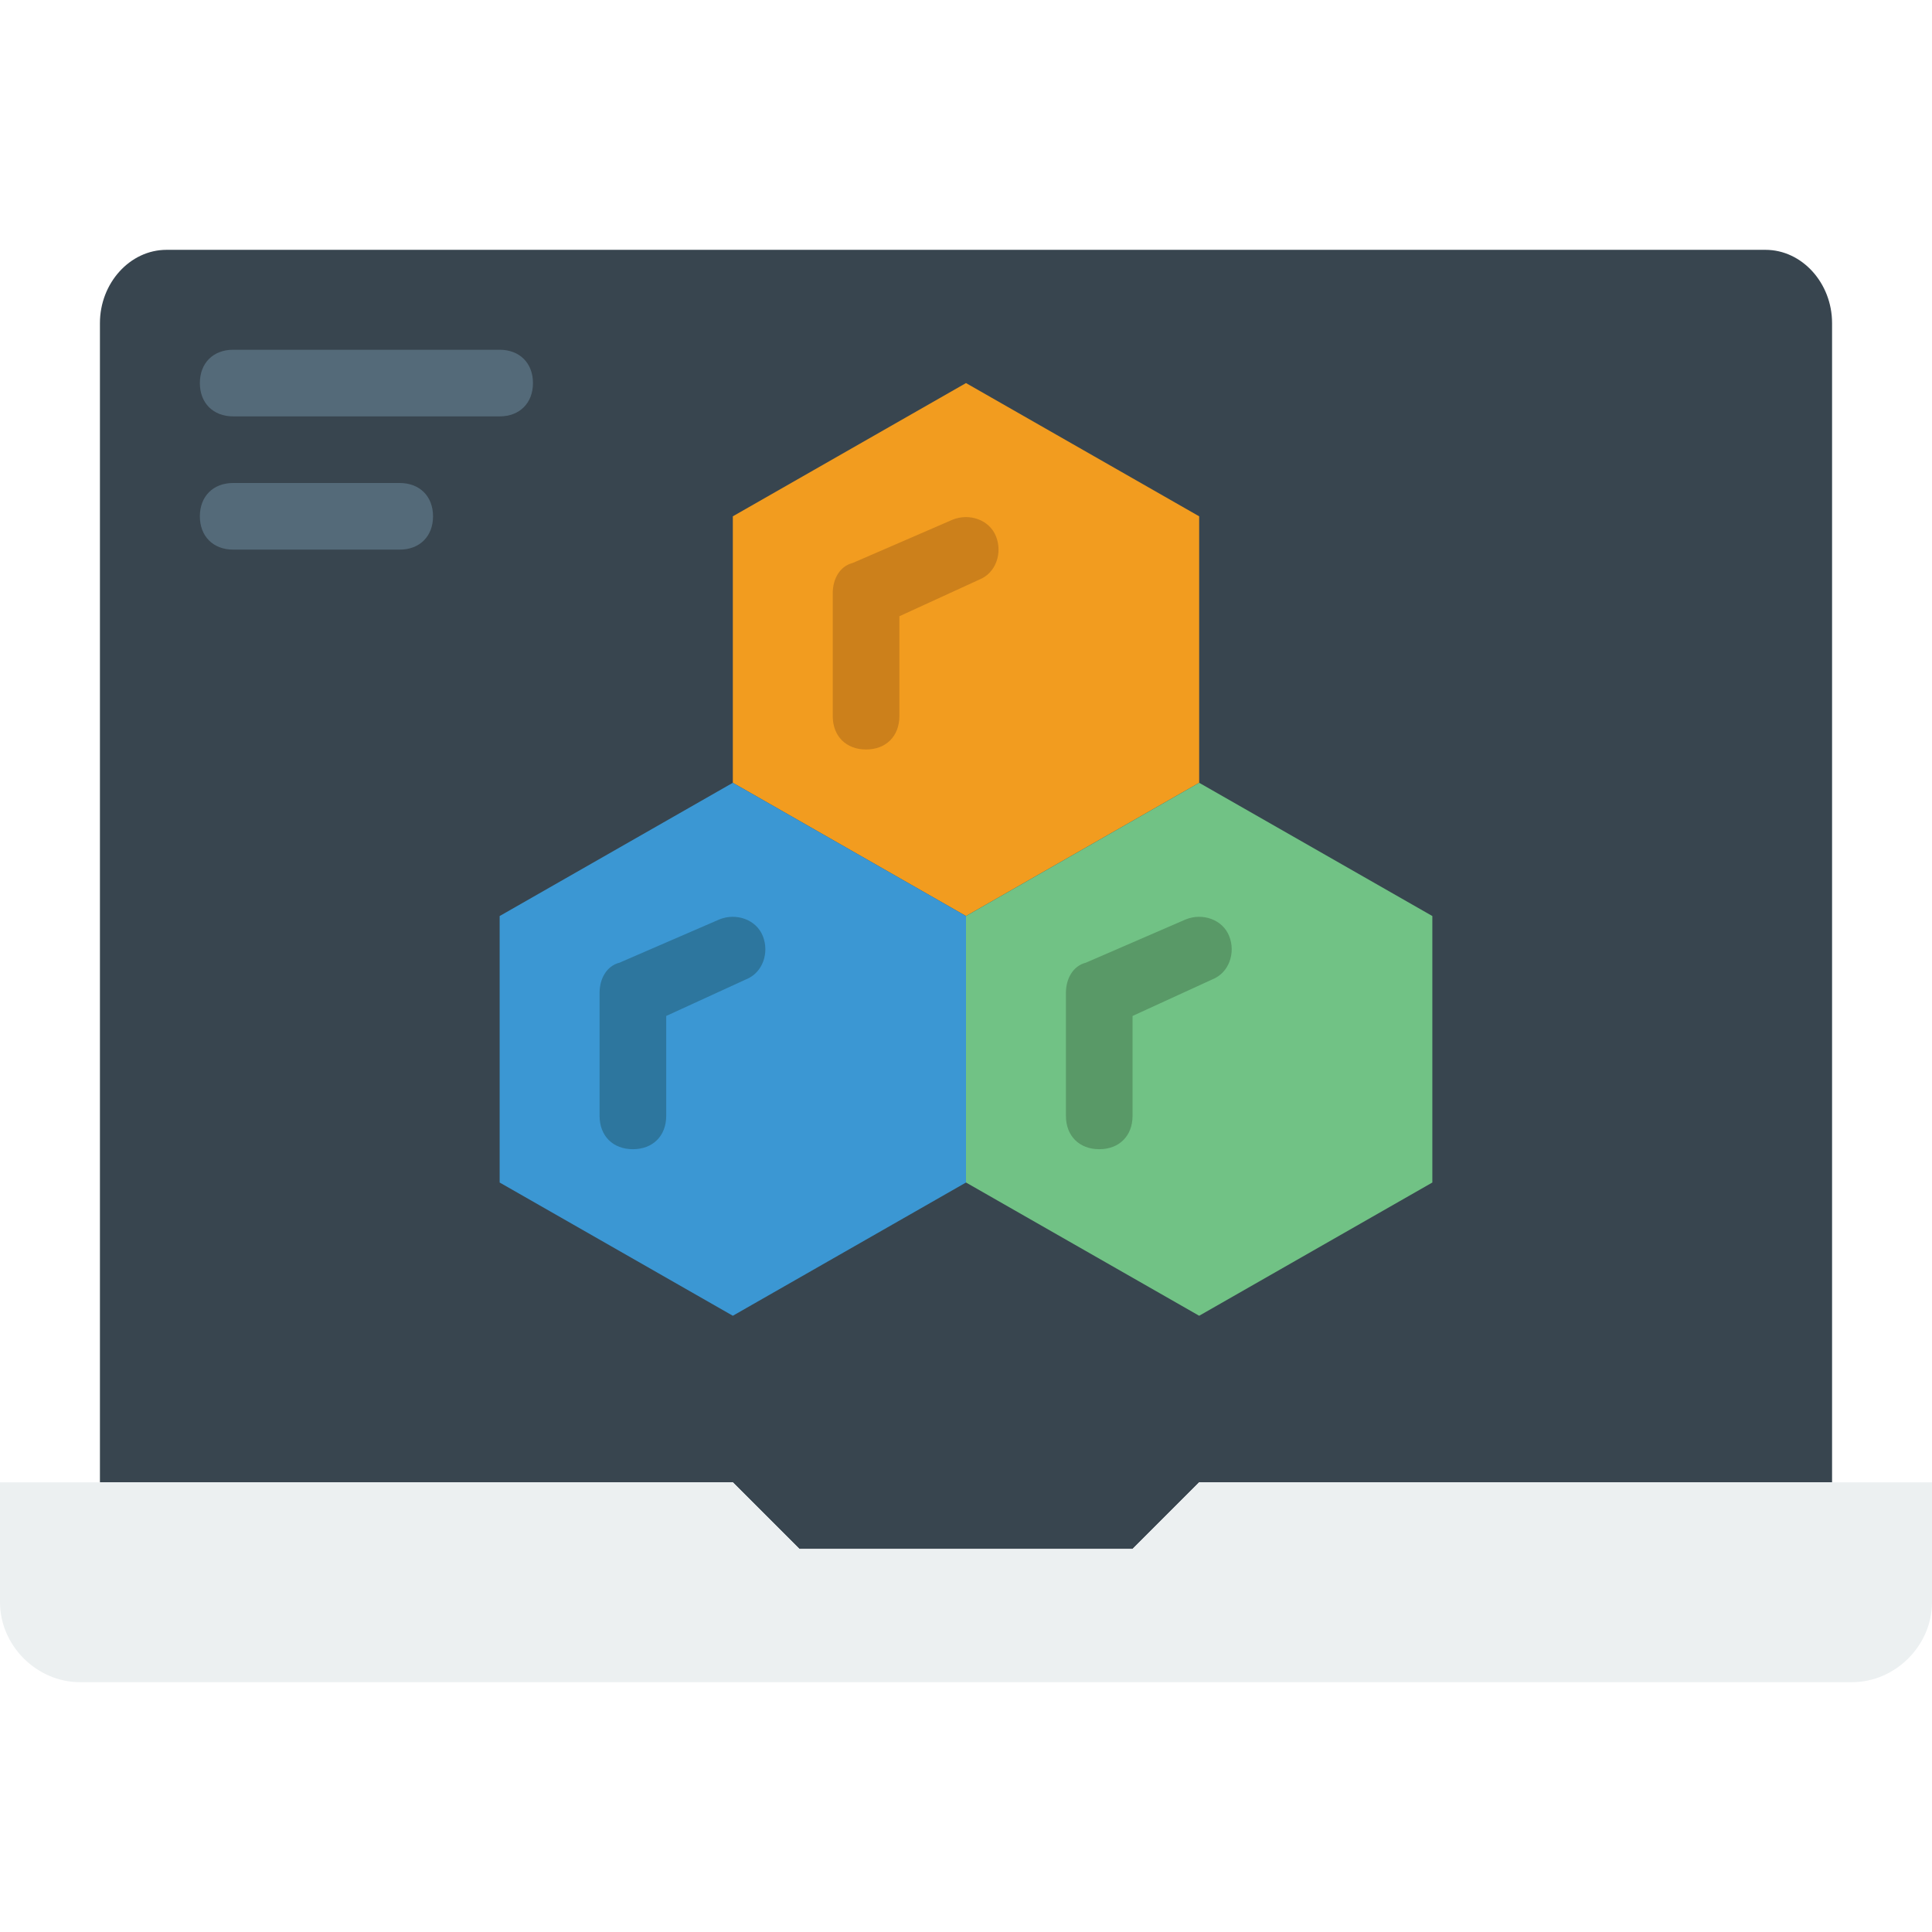
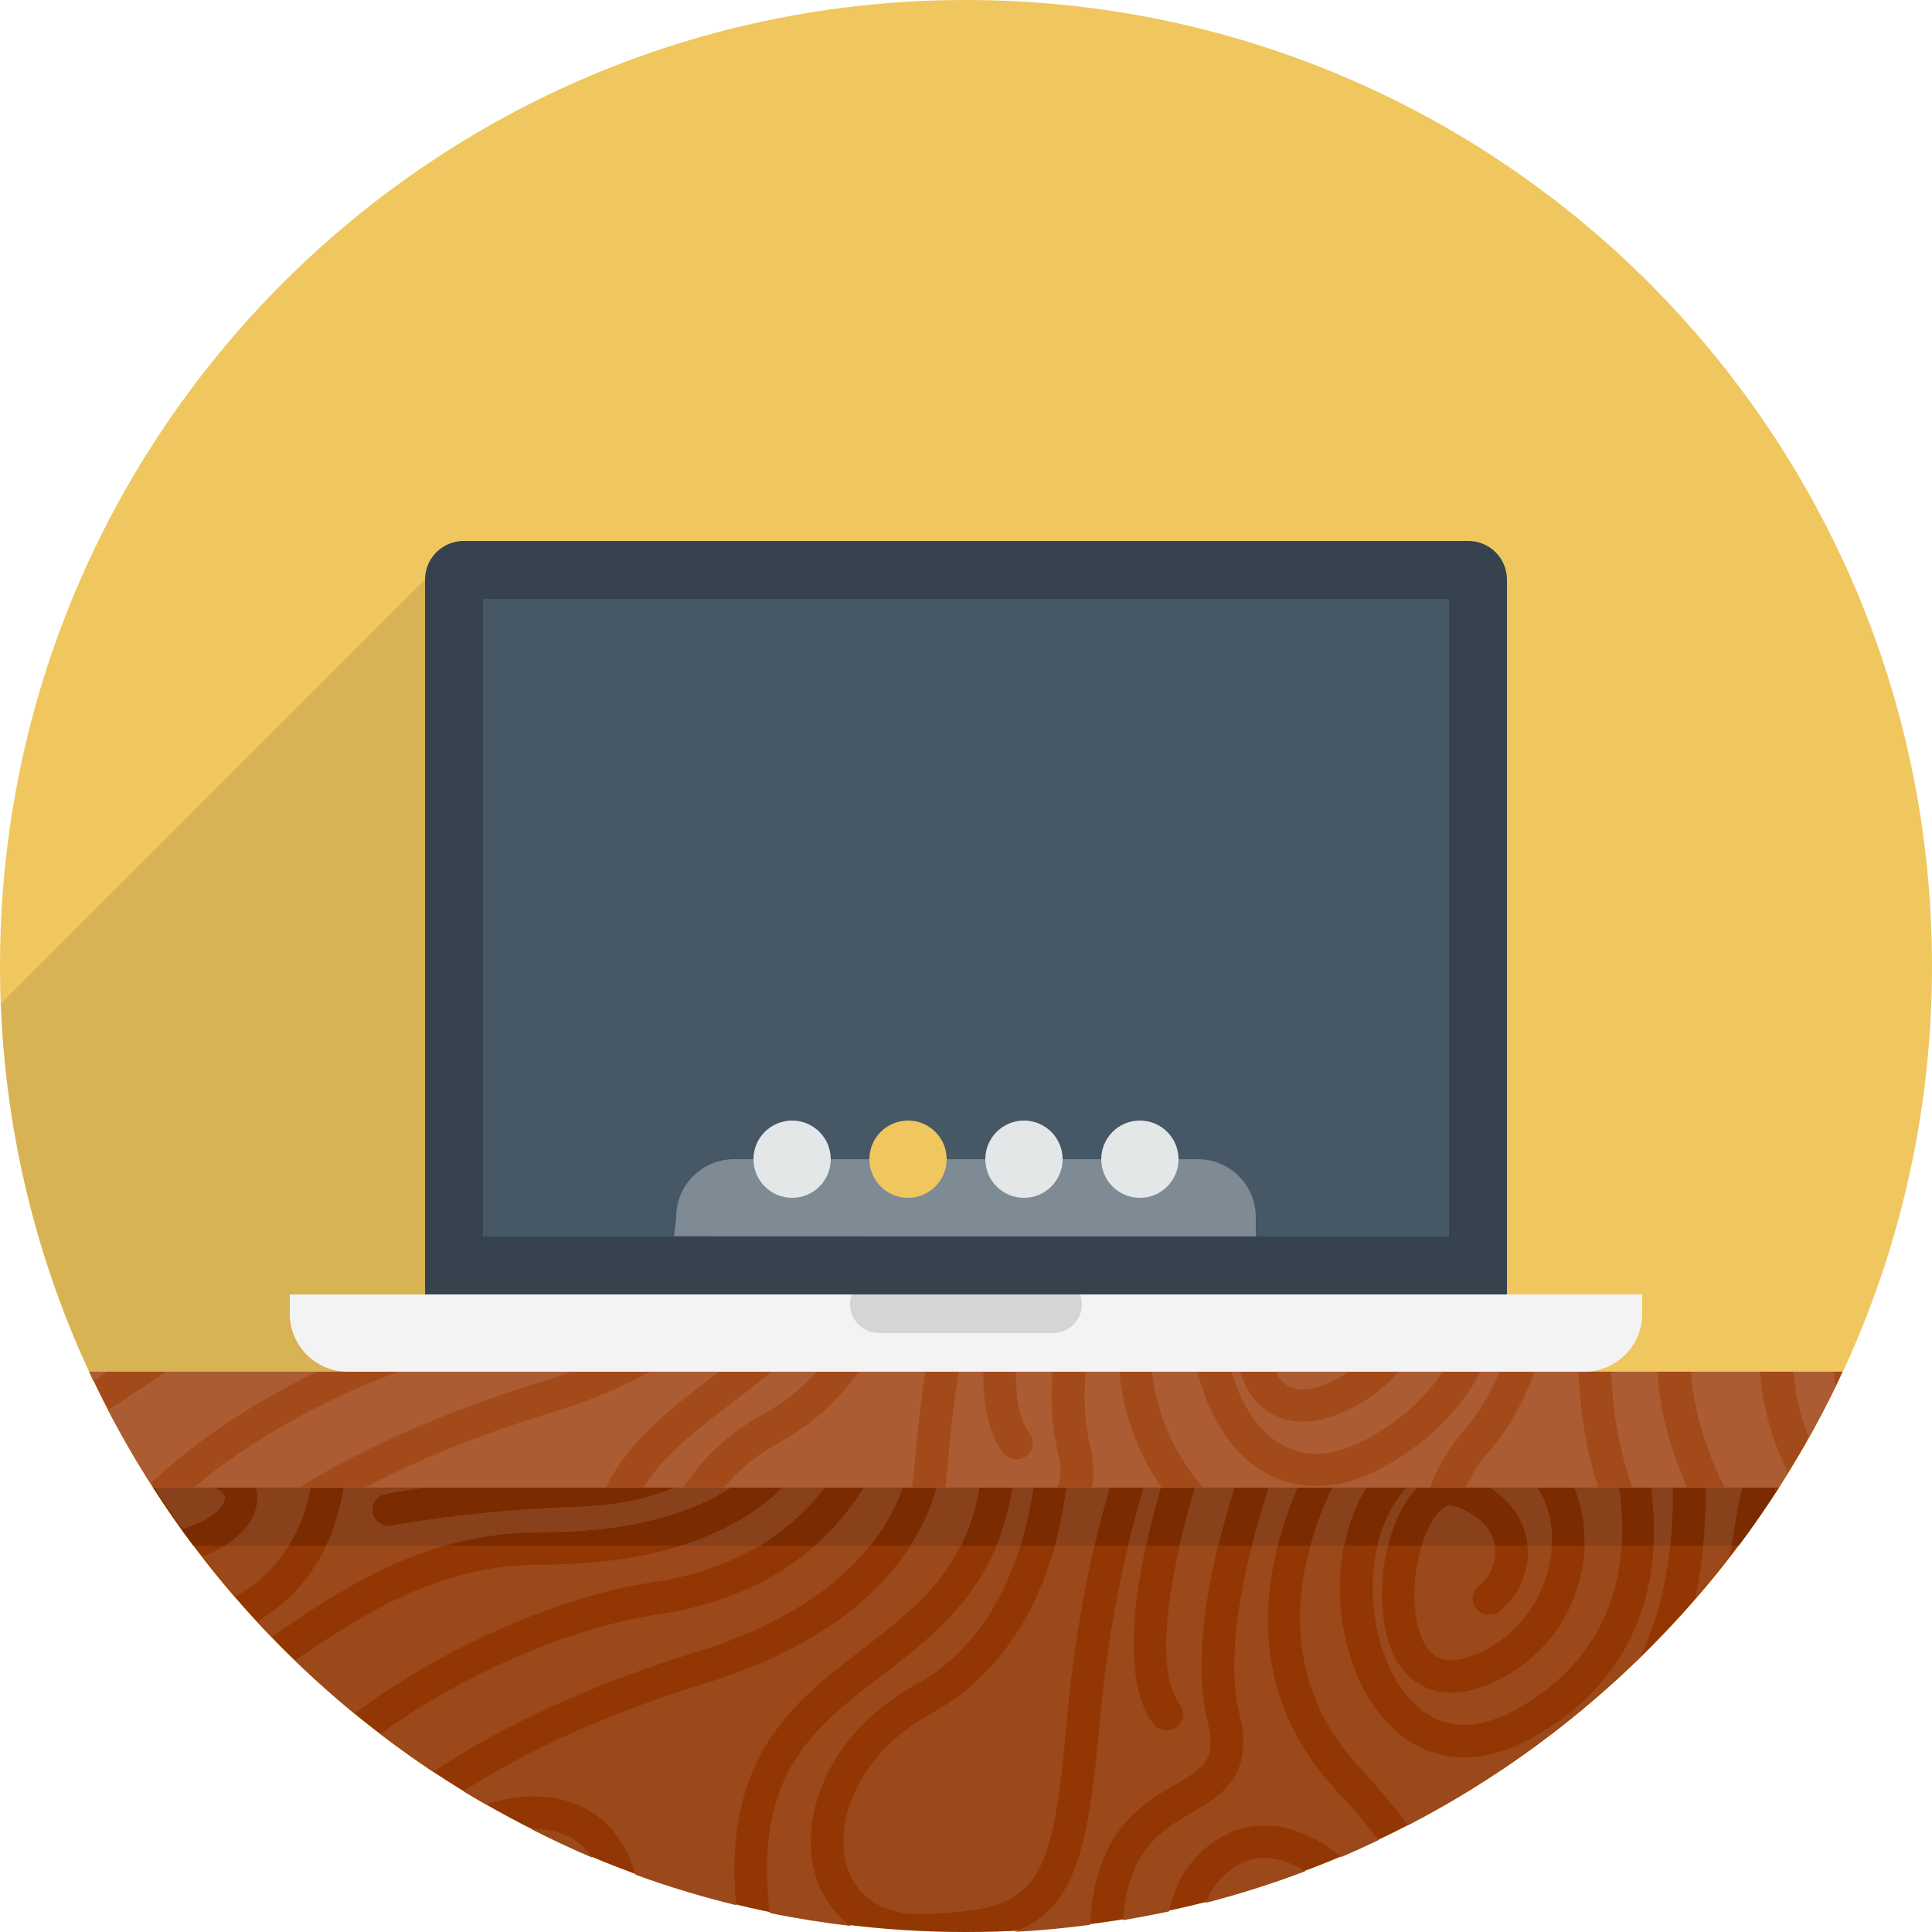
- <svg xmlns="http://www.w3.org/2000/svg" version="1.1" id="Layer_1" x="0px" y="0px" viewBox="0 0 512 512" style="enable-background:new 0 0 512 512;" xml:space="preserve">
-   <path style="fill:#38454F;" d="M467.862,66.207H44.138c-9.71,0-17.655,8.828-17.655,19.421v307.2h167.724l17.655,17.655h88.276  l17.655-17.655h167.724v-307.2C485.517,75.034,477.572,66.207,467.862,66.207" />
-   <path style="fill:#ECF0F1;" d="M0,392.828h194.207l17.655,17.655h88.276l17.655-17.655H512v31.779  c0,11.476-9.71,21.186-21.186,21.186H21.186C9.71,445.793,0,436.083,0,424.607V392.828z" />
-   <g>
-     <path style="fill:#546A79;" d="M132.414,110.345H61.793c-5.297,0-8.828-3.531-8.828-8.828c0-5.297,3.531-8.828,8.828-8.828h70.621   c5.297,0,8.828,3.531,8.828,8.828C141.241,106.814,137.71,110.345,132.414,110.345z" />
-     <path style="fill:#546A79;" d="M105.931,145.655H61.793c-5.297,0-8.828-3.531-8.828-8.828S56.497,128,61.793,128h44.138   c5.297,0,8.828,3.531,8.828,8.828S111.228,145.655,105.931,145.655z" />
+ <svg xmlns="http://www.w3.org/2000/svg" height="100" viewBox="0 0 100 100" width="100">
+   <path d="M50 0c27.614 0 50 22.385 50 50 0 27.613-22.386 50-50 50s-50-22.387-50-50c0-27.615 22.386-50 50-50z" fill="#EFC75E" />
+   <path d="M4.624 70.998h19.376v-43l-23.951 23.951c.261 6.785 1.872 13.219 4.575 19.049z" fill="#D7B354" />
+   <path d="M7.927 77c8.894 13.83 24.408 23 42.073 23s33.179-9.17 42.073-23h-84.146z" fill="#923604" />
+   <path d="M92.073 77h-84.146c.658 1.023 1.343 2.029 2.073 3h80.001c.728-.971 1.414-1.977 2.072-3z" fill="#7B2B00" />
+   <path d="M60.821 92.377c1.49-.873 2.172-1.271 1.686-3.248-.906-3.689.327-8.803 1.386-12.133h-2.039c-1.078 3.605-2.299 9.225-.788 11.232.28.369.204.898-.172 1.176s-.907.201-1.188-.17c-1.982-2.633-.669-8.654.375-12.238h-.875c-.746 2.465-1.821 6.752-2.296 12.207-.571 6.543-1.265 9.545-4.382 10.789 1.312-.066 2.606-.197 3.89-.363.253-4.811 2.641-6.223 4.403-7.252zm6.331-15.381h-1.471c-1.028 3.125-2.379 8.268-1.526 11.734.784 3.188-.944 4.201-2.472 5.094-1.615.943-3.28 1.92-3.558 5.561.802-.133 1.597-.283 2.385-.451.198-.955.577-1.826 1.186-2.555 1.677-2 3.986-2.438 6.337-1.199.471.248.935.568 1.385.941.656-.279 1.302-.576 1.943-.883-.652-.844-1.376-1.691-2.171-2.541-5.051-5.398-3.736-11.717-2.038-15.701zm-4.15 20.457c-.257.307-.449.66-.601 1.041 1.76-.451 3.478-1.004 5.156-1.637l-.32-.191c-1.645-.867-3.07-.602-4.235.787zm24.737-14.738c.624-.725 1.229-1.465 1.811-2.223.145-1.115.335-2.268.622-3.496h-1.89c.031 1.471-.053 3.539-.543 5.719zm-32.518 6.344c.461-5.303 1.453-9.471 2.212-12.062h-2.236c-.389 3.162-1.807 8.824-6.969 11.672-3.757 2.072-5.067 5.512-4.417 7.842.472 1.691 1.922 2.623 3.979 2.561 5.897-.183 6.661-1.213 7.431-10.013zm30.246-12.063c.09.676.148 1.41.148 2.186 0 3.523-1.199 7.836-6.145 10.678-3.08 1.768-5.309 1.08-6.634.189-2.513-1.686-3.924-5.699-3.358-9.547.198-1.344.628-2.52 1.235-3.506h-1.75c-1.665 3.49-3.294 9.467 1.471 14.559.915.979 1.719 1.949 2.455 2.914 4.434-2.303 8.479-5.248 12.014-8.721 1.5-3.07 1.713-6.617 1.671-8.752h-1.107zm-47.63 0h-2.938c-1.185.514-2.778.924-4.928.994-5.745.195-9.643.977-9.681.982-.459.094-.907-.199-1.002-.654-.091-.459.201-.898.661-.992.066-.012.776-.154 1.99-.33h-4.148c-.496 3.148-2.073 5.52-4.468 6.924.246.268.5.529.752.793l.141-.096c3.677-2.49 7.842-5.312 13.759-5.312 4.923 0 7.979-1.09 9.862-2.309zm54.078 0l-.043.201.128-.201h-.085zm-49.739 19.961c-.827-2.965.705-7.266 5.228-9.76 4.352-2.4 5.676-7.324 6.074-10.201h-1.068c-.778 5.125-3.924 7.543-6.741 9.705-3.552 2.727-6.622 5.072-5.85 12.123l.031.193c1.377.285 2.777.502 4.192.672-.89-.65-1.542-1.57-1.866-2.732zm2.453-11.584c2.734-2.1 5.334-4.104 6.062-8.377h-2.197c-.837 2.934-3.521 7.539-12.019 10.143-4.962 1.52-9.308 3.5-12.487 5.578.382.234.772.455 1.161.68 1.441-.471 3.013-.594 4.431-.102 1.191.412 2.65 1.402 3.311 3.738 1.694.621 3.436 1.143 5.211 1.578-.704-7.664 2.965-10.506 6.527-13.238zm-28.556-8.377h-2.829c.17.588.064 1.229-.331 1.828-.451.684-1.3 1.318-2.413 1.734.545.709 1.108 1.4 1.689 2.076 2.689-1.452 3.587-4.05 3.884-5.638zm12.947 17.885c-.476-.164-.994-.227-1.526-.213 1.039.527 2.092 1.031 3.17 1.486-.41-.607-.958-1.035-1.644-1.273zm-17.526-16.977c.214-.324.123-.473.09-.529-.072-.119-.227-.252-.481-.379h-3.106c.464.725.944 1.438 1.444 2.135 1.025-.289 1.759-.781 2.053-1.227zm62.475 7.51c.198.234.802.947 2.566.156 3.29-1.477 4.438-5.219 3.447-7.783-.113-.293-.253-.553-.408-.791h-2.45c1.371.871 1.794 2.023 1.91 2.727.23 1.371-.348 2.857-1.436 3.686-.371.281-.904.215-1.189-.154-.286-.367-.216-.895.155-1.178.598-.455.922-1.312.796-2.082-.152-.918-.888-1.627-2.126-2.047-.303-.102-.63.094-.971.588-1.15 1.659-1.513 5.437-.294 6.878zm-27.249-8.418h-2.009c-1.448 2.387-4.518 5.658-10.718 6.578-4.407.652-10.048 3.068-14.3 6.176.891.684 1.802 1.34 2.738 1.965 3.814-2.613 8.967-4.779 13.543-6.182 7.337-2.248 9.874-6.015 10.746-8.537zm27.068 11.662c1.344.9 2.969.816 4.831-.254 5.387-3.094 5.675-8.146 5.175-11.408h-2.31l.082.189c1.263 3.268-.036 7.99-4.333 9.916-2.556 1.146-3.957.109-4.565-.609-1.737-2.057-1.337-6.695.197-8.908.156-.227.325-.416.501-.588h-.539c-.854.902-1.439 2.186-1.67 3.75-.468 3.184.661 6.59 2.631 7.912zm-31.118-11.662h-2.165c-1.87 1.875-5.53 3.99-12.53 3.99-5.336 0-9.244 2.609-12.69 4.943.986.961 2.006 1.887 3.068 2.762 4.552-3.418 10.652-6.078 15.39-6.781 4.81-.715 7.482-2.978 8.927-4.914z" fill="#9B481A" />
+   <path d="M7.927 76.998h84.146c1.231-1.914 2.337-3.918 3.302-6h-90.75c.965 2.082 2.07 4.086 3.302 6z" fill="#A34A1B" />
+   <path d="M85 67v1c0 1.656-1.343 3-3 3h-64c-1.657 0-3-1.344-3-3v-1h70z" fill="#F3F3F3" />
+   <path d="M45.5 66h9c.828 0 1.5.672 1.5 1.5s-.672 1.5-1.5 1.5h-9c-.828 0-1.5-.672-1.5-1.5s.672-1.5 1.5-1.5z" fill="#D5D5D5" />
+   <path d="M24 28h52c1.104 0 2 .895 2 2v37h-56v-37c0-1.105.896-2 2-2z" fill="#36434F" />
+   <path d="M25 31h50v33h-50v-33z" fill="#465765" />
+   <path d="M38 60h24c1.657 0 3 1.342 3 3v1l-30.11-.01.11-.99c0-1.658 1.343-3 3-3z" fill="#7E8A94" />
+   <path d="M41 58c1.104 0 2 .895 2 2 0 1.104-.896 2-2 2s-2-.896-2-2c0-1.105.896-2 2-2z" fill="#E4E7E7" />
+   <path d="M47 58c1.104 0 2 .895 2 2 0 1.104-.896 2-2 2s-2-.896-2-2c0-1.105.896-2 2-2z" fill="#EFC75E" />
+   <path d="M53 58c1.104 0 2 .895 2 2 0 1.104-.896 2-2 2s-2-.896-2-2c0-1.105.896-2 2-2zM59 58c1.104 0 2 .895 2 2 0 1.104-.896 2-2 2s-2-.896-2-2c0-1.105.896-2 2-2z" fill="#E4E7E7" />
+   <g fill="#88411A">
+     <path d="M67.83 80h1.747c.224-1.133.606-2.143 1.135-3h-1.749c-.413.863-.822 1.881-1.133 3zM75.234 77.947c-.303-.102-.63.094-.971.588-.27.389-.491.9-.664 1.465h3.761v-.006c-.152-.918-.887-1.627-2.126-2.047zM71.316 80h.529c.229-.928.575-1.775 1.02-2.416.155-.225.323-.414.498-.584h-.538c-.711.752-1.221 1.777-1.509 3zM81.566 77.186c.333.861.482 1.826.451 2.814h1.916c.069-1.082-.003-2.109-.14-3h-2.309l.082.186zM79.034 79.723l.026.277h1.25c.036-.777-.066-1.537-.328-2.213-.113-.291-.252-.551-.406-.787h-2.448c1.368.871 1.79 2.02 1.906 2.723zM9.441 79.131c1.024-.289 1.759-.781 2.053-1.227.214-.324.123-.473.09-.529-.072-.117-.226-.25-.477-.375h-3.108c.463.723.943 1.434 1.442 2.131zM42.667 77h-2.165c-1.066 1.068-2.718 2.211-5.233 3h4.038c1.528-.916 2.613-2 3.36-3zM16.073 77h-2.828c.168.586.063 1.227-.332 1.824-.282.426-.734.828-1.293 1.176h3.32c.65-1.072.977-2.172 1.133-3zM37.832 77h-2.941c-1.185.512-2.774.92-4.92.99-5.745.195-9.643.977-9.681.982-.459.094-.907-.199-1.002-.654-.091-.459.201-.898.661-.992.066-.012.77-.152 1.971-.326h-4.129c-.174 1.1-.486 2.098-.913 3h6.16c1.509-.432 3.141-.695 4.937-.695 4.92 0 7.973-1.088 9.857-2.305zM61.062 80h1.99c.264-1.086.557-2.109.84-3h-2.039c-.27.902-.549 1.932-.791 3zM86.446 80c.119-1.137.145-2.176.128-3h-1.107c.09.674.148 1.406.148 2.182 0 .268-.01.541-.024.818h.855zM90.171 77h-1.889c.018.834-.013 1.871-.122 3h1.464c.136-.963.302-1.951.547-3zM42.183 80h2.855c.854-1.074 1.373-2.115 1.681-3h-2.01c-.564.93-1.38 1.992-2.526 3zM91.914 77l-.042.197.126-.197h-.084zM47.124 80h2.593c.436-.869.777-1.848.974-3h-2.197c-.253.881-.677 1.916-1.37 3zM54.6 80h2.051c.268-1.148.537-2.164.781-3h-2.235c-.106.852-.29 1.889-.597 3zM58.399 80h.915c.236-1.09.509-2.119.766-3h-.875c-.244.807-.523 1.826-.806 3zM51.577 80h1.237c.339-1.102.544-2.143.663-3h-1.068c-.172 1.123-.461 2.109-.832 3zM64.807 80h1.332c.275-1.092.632-2.107 1.013-3h-1.471c-.286.867-.593 1.898-.874 3z" />
  </g>
-   <polygon style="fill:#F29C1F;" points="256,101.517 317.793,136.828 317.793,207.448 256,242.759 194.207,207.448 194.207,136.828   " />
-   <path style="fill:#CC801B;" d="M229.517,198.621c-5.297,0-8.828-3.531-8.828-8.828v-32.662c0-3.531,1.766-7.062,5.297-7.945  l26.483-11.476c4.414-1.766,9.71,0,11.476,4.414c1.766,4.414,0,9.71-4.414,11.476l-21.186,9.71v26.483  C238.345,195.09,234.814,198.621,229.517,198.621z" />
-   <polygon style="fill:#3B97D3;" points="194.207,207.448 256,242.759 256,313.379 194.207,348.69 132.414,313.379 132.414,242.759   " />
-   <path style="fill:#2D769E;" d="M167.724,304.552c-5.297,0-8.828-3.531-8.828-8.828v-32.662c0-3.531,1.766-7.062,5.297-7.945  l26.483-11.476c4.414-1.766,9.71,0,11.476,4.414c1.766,4.414,0,9.71-4.414,11.476l-21.186,9.71v26.483  C176.552,301.021,173.021,304.552,167.724,304.552z" />
-   <polygon style="fill:#71C285;" points="317.793,207.448 379.586,242.759 379.586,313.379 317.793,348.69 256,313.379 256,242.759   " />
-   <path style="fill:#599967;" d="M291.31,304.552c-5.297,0-8.828-3.531-8.828-8.828v-32.662c0-3.531,1.766-7.062,5.297-7.945  l26.483-11.476c4.414-1.766,9.71,0,11.476,4.414s0,9.71-4.414,11.476l-21.186,9.71v26.483  C300.138,301.021,296.607,304.552,291.31,304.552z" />
-   <g>
- </g>
-   <g>
- </g>
-   <g>
- </g>
-   <g>
- </g>
-   <g>
- </g>
-   <g>
- </g>
-   <g>
- </g>
-   <g>
- </g>
-   <g>
- </g>
-   <g>
- </g>
-   <g>
- </g>
-   <g>
- </g>
-   <g>
- </g>
-   <g>
- </g>
-   <g>
- </g>
+   <g fill="#AC5C32">
+     <path d="M37.215 71h-3.565c-1.415.781-3.09 1.504-5.099 2.115-3.619 1.098-6.915 2.438-9.674 3.881h12.466c1.281-2.498 3.365-4.086 5.411-5.641l.461-.355zM47.41 75.031c.126-1.434.292-2.775.481-4.031h-3.444c-1 1.396-2.316 2.68-4.072 3.639-1.227.67-2.189 1.484-2.914 2.357h9.757c.065-.613.13-1.256.192-1.965zM54.741 75.1c-.309-1.244-.357-2.654-.264-4.1h-1.892c-.019 1.348.171 2.498.705 3.201.281.371.204.896-.174 1.174-.378.275-.912.199-1.194-.172-.769-1.012-1.041-2.523-1.031-4.203h-1.272c-.201 1.299-.379 2.688-.51 4.174-.057.645-.115 1.244-.177 1.822h5.77c.23-.437.261-1 .039-1.896zM28.047 71.514c.536-.162 1.04-.336 1.526-.514h-8.948c-3.775 1.379-7.68 3.531-10.591 5.996h5.442c3.703-2.299 8.376-4.209 12.571-5.482zM4.83 71.479l.731-.479h-.949l.218.479zM39.545 73.174c1.085-.594 1.981-1.34 2.725-2.174h-2.353c-.699.6-1.418 1.146-2.118 1.68-1.749 1.328-3.379 2.572-4.5 4.316h2.086c.896-1.435 2.263-2.787 4.16-3.822zM16.402 71h-7.8c-.505.328-.999.66-1.483.984-.512.344-1.018.674-1.524 1 .679 1.301 1.414 2.566 2.203 3.797 2.306-2.203 5.378-4.215 8.604-5.781zM81.706 71h-2.263c-.557 1.496-1.347 2.965-2.475 4.248-.437.498-.797 1.1-1.114 1.748h6.862c-.56-1.775-.934-3.754-1.01-5.996zM93.615 74.393c.482-.852.931-1.727 1.362-2.611-.026-.262-.038-.523-.038-.781h-2.104c.067 1.034.312 2.179.78 3.392zM89.265 76.996h2.787l.478-.795c-.911-1.865-1.337-3.625-1.42-5.201h-3.58c.103 1.895.736 3.98 1.735 5.996zM60.129 76.996c-1.373-1.973-2.015-4.018-2.186-5.996h-1.755c-.095 1.322-.062 2.6.211 3.699.232.939.241 1.684.104 2.297h3.626zM85.797 71h-2.402c.078 2.262.482 4.238 1.09 5.996h2.852c-.908-2.008-1.46-4.064-1.54-5.996zM74.002 76.996c.436-1.086.985-2.057 1.675-2.842.834-.951 1.457-2.033 1.929-3.154h-.972c-.936 1.779-2.446 3.473-4.826 4.826-3.1 1.764-5.341 1.076-6.675.189-1.52-1.012-2.628-2.867-3.155-5.016h-2.351c.215 1.988.983 4.047 2.643 5.996h11.732zM64.963 72.471c-.343-.402-.601-.908-.785-1.471h-.434c.455 1.572 1.27 2.912 2.346 3.629 1.353.898 2.987.814 4.861-.252 1.705-.973 2.901-2.137 3.726-3.377h-2.284c-.734.838-1.672 1.559-2.836 2.078-2.572 1.143-3.982.11-4.594-.607zM68.854 71.551c.351-.156.663-.35.965-.551h-3.785c.076.135.145.283.239.395.199.234.805.945 2.581.156z" />
+   </g>
</svg>
